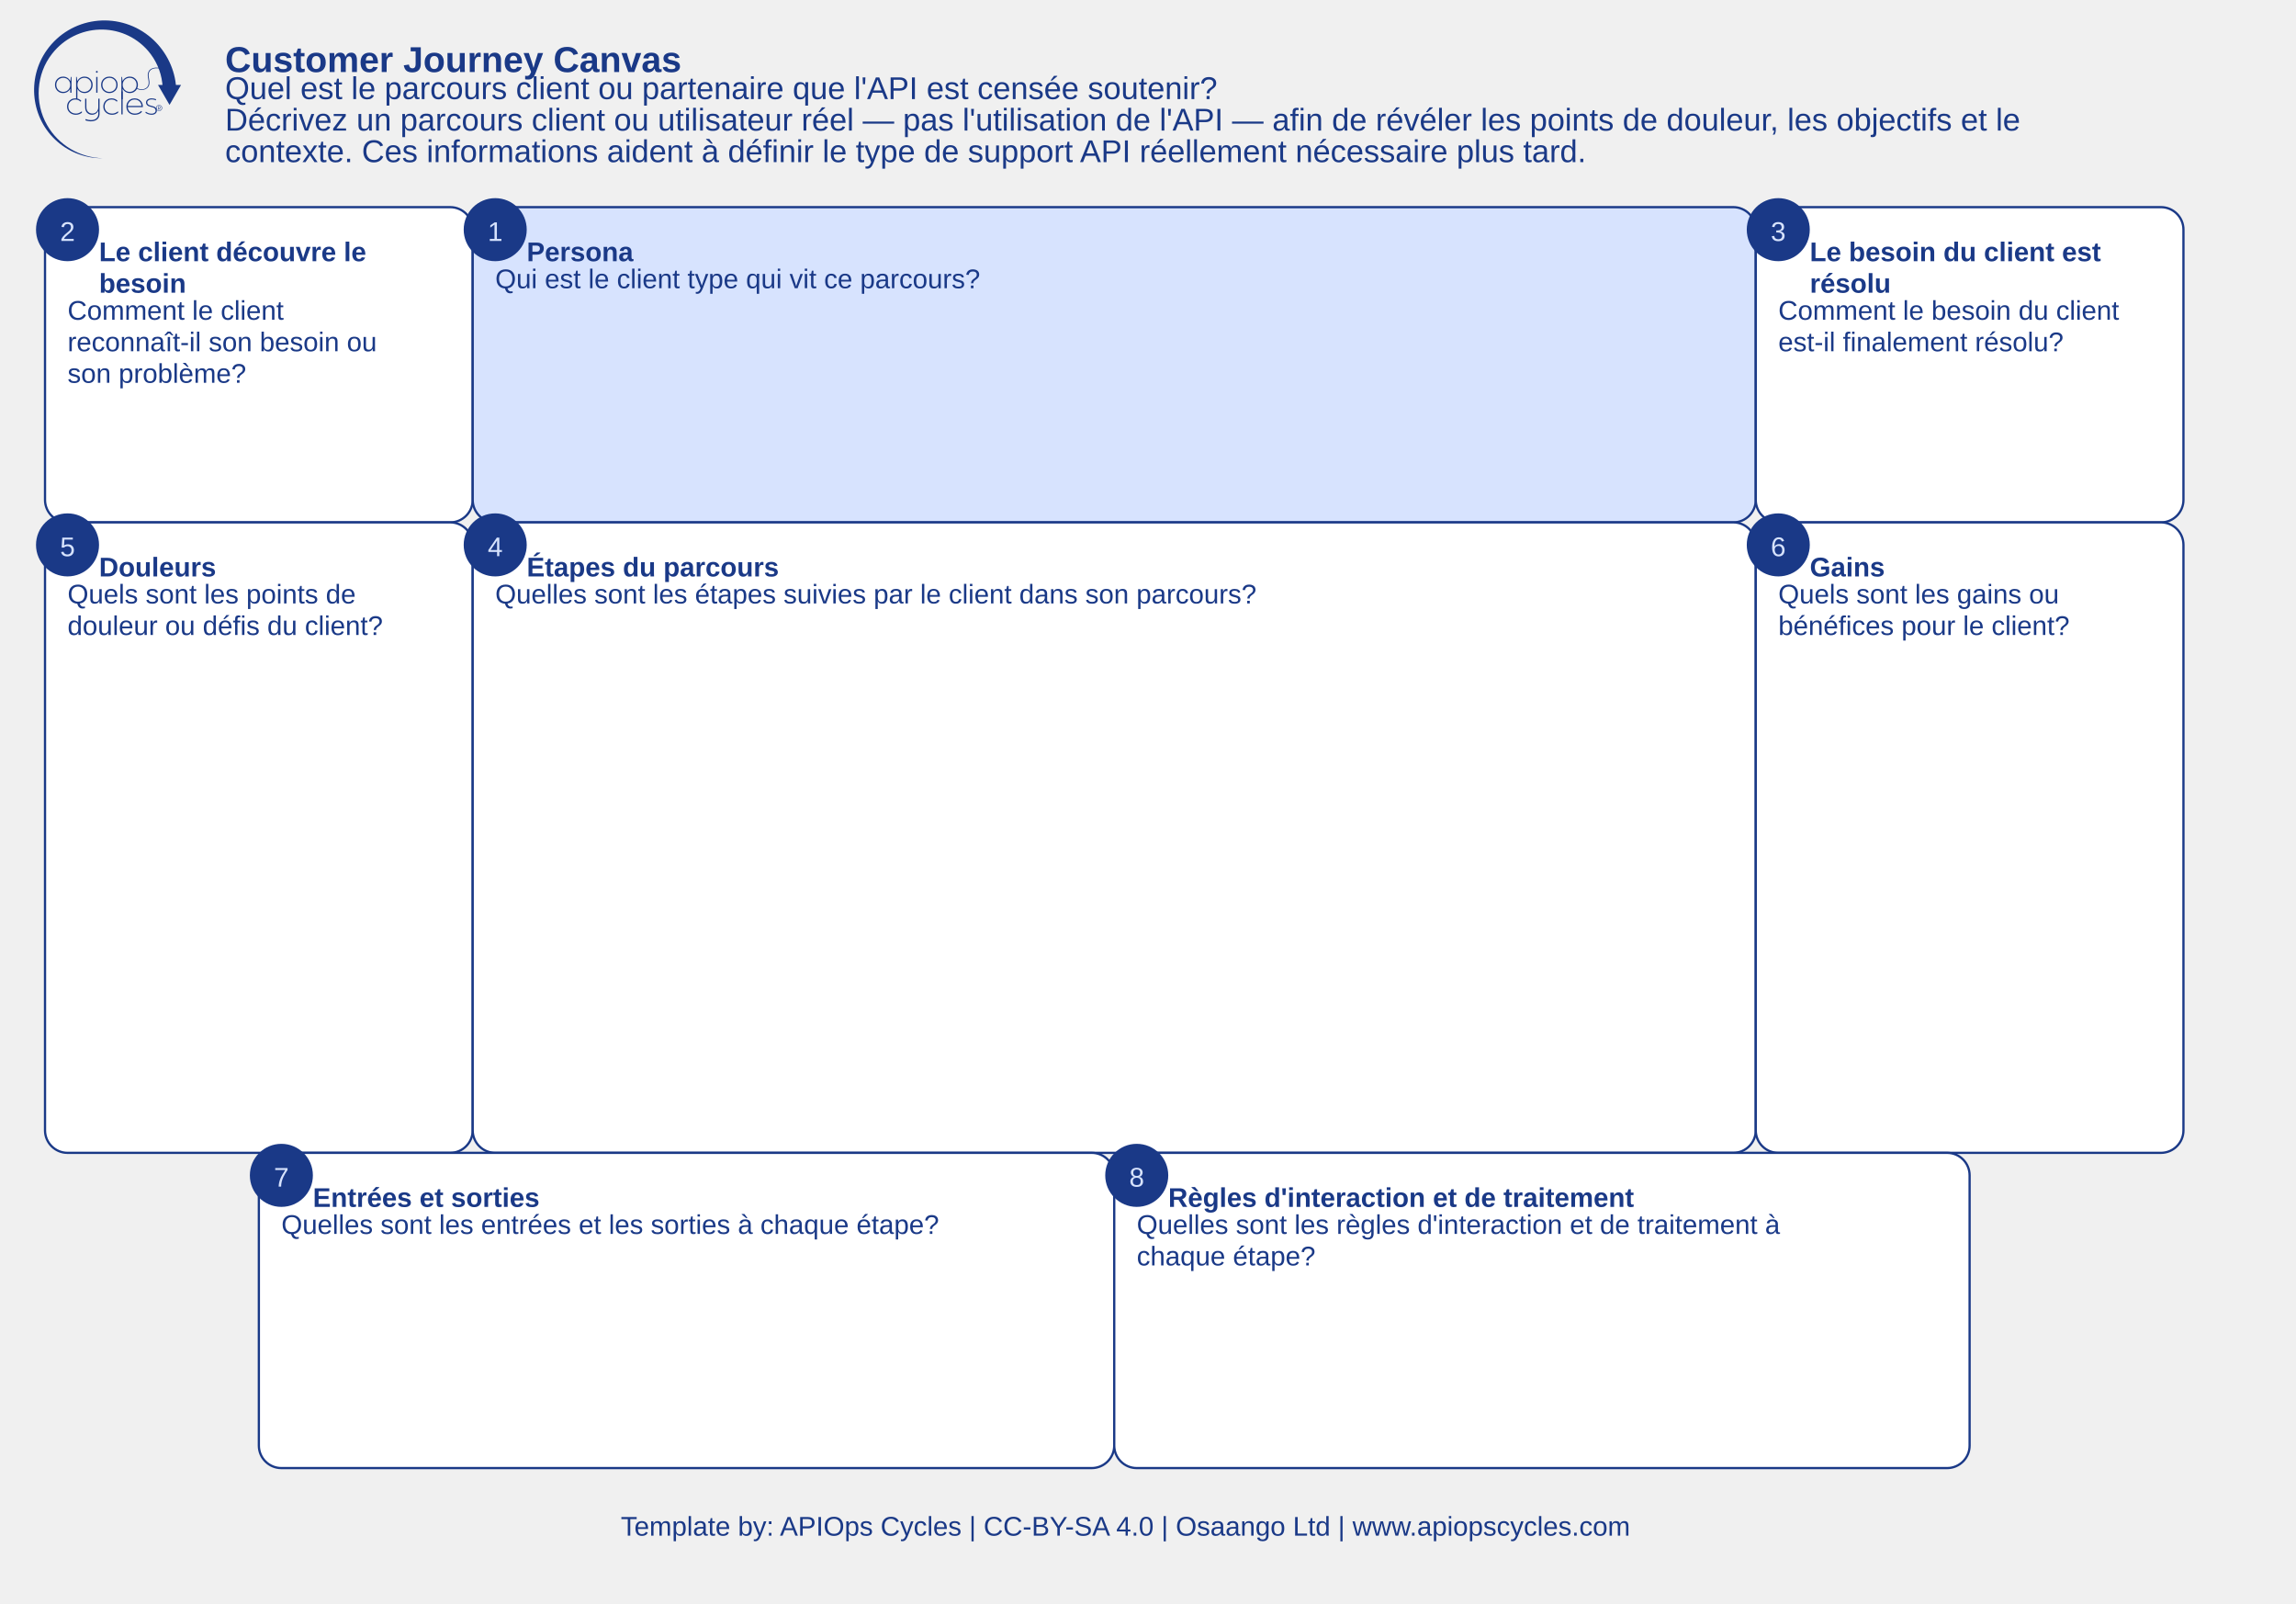
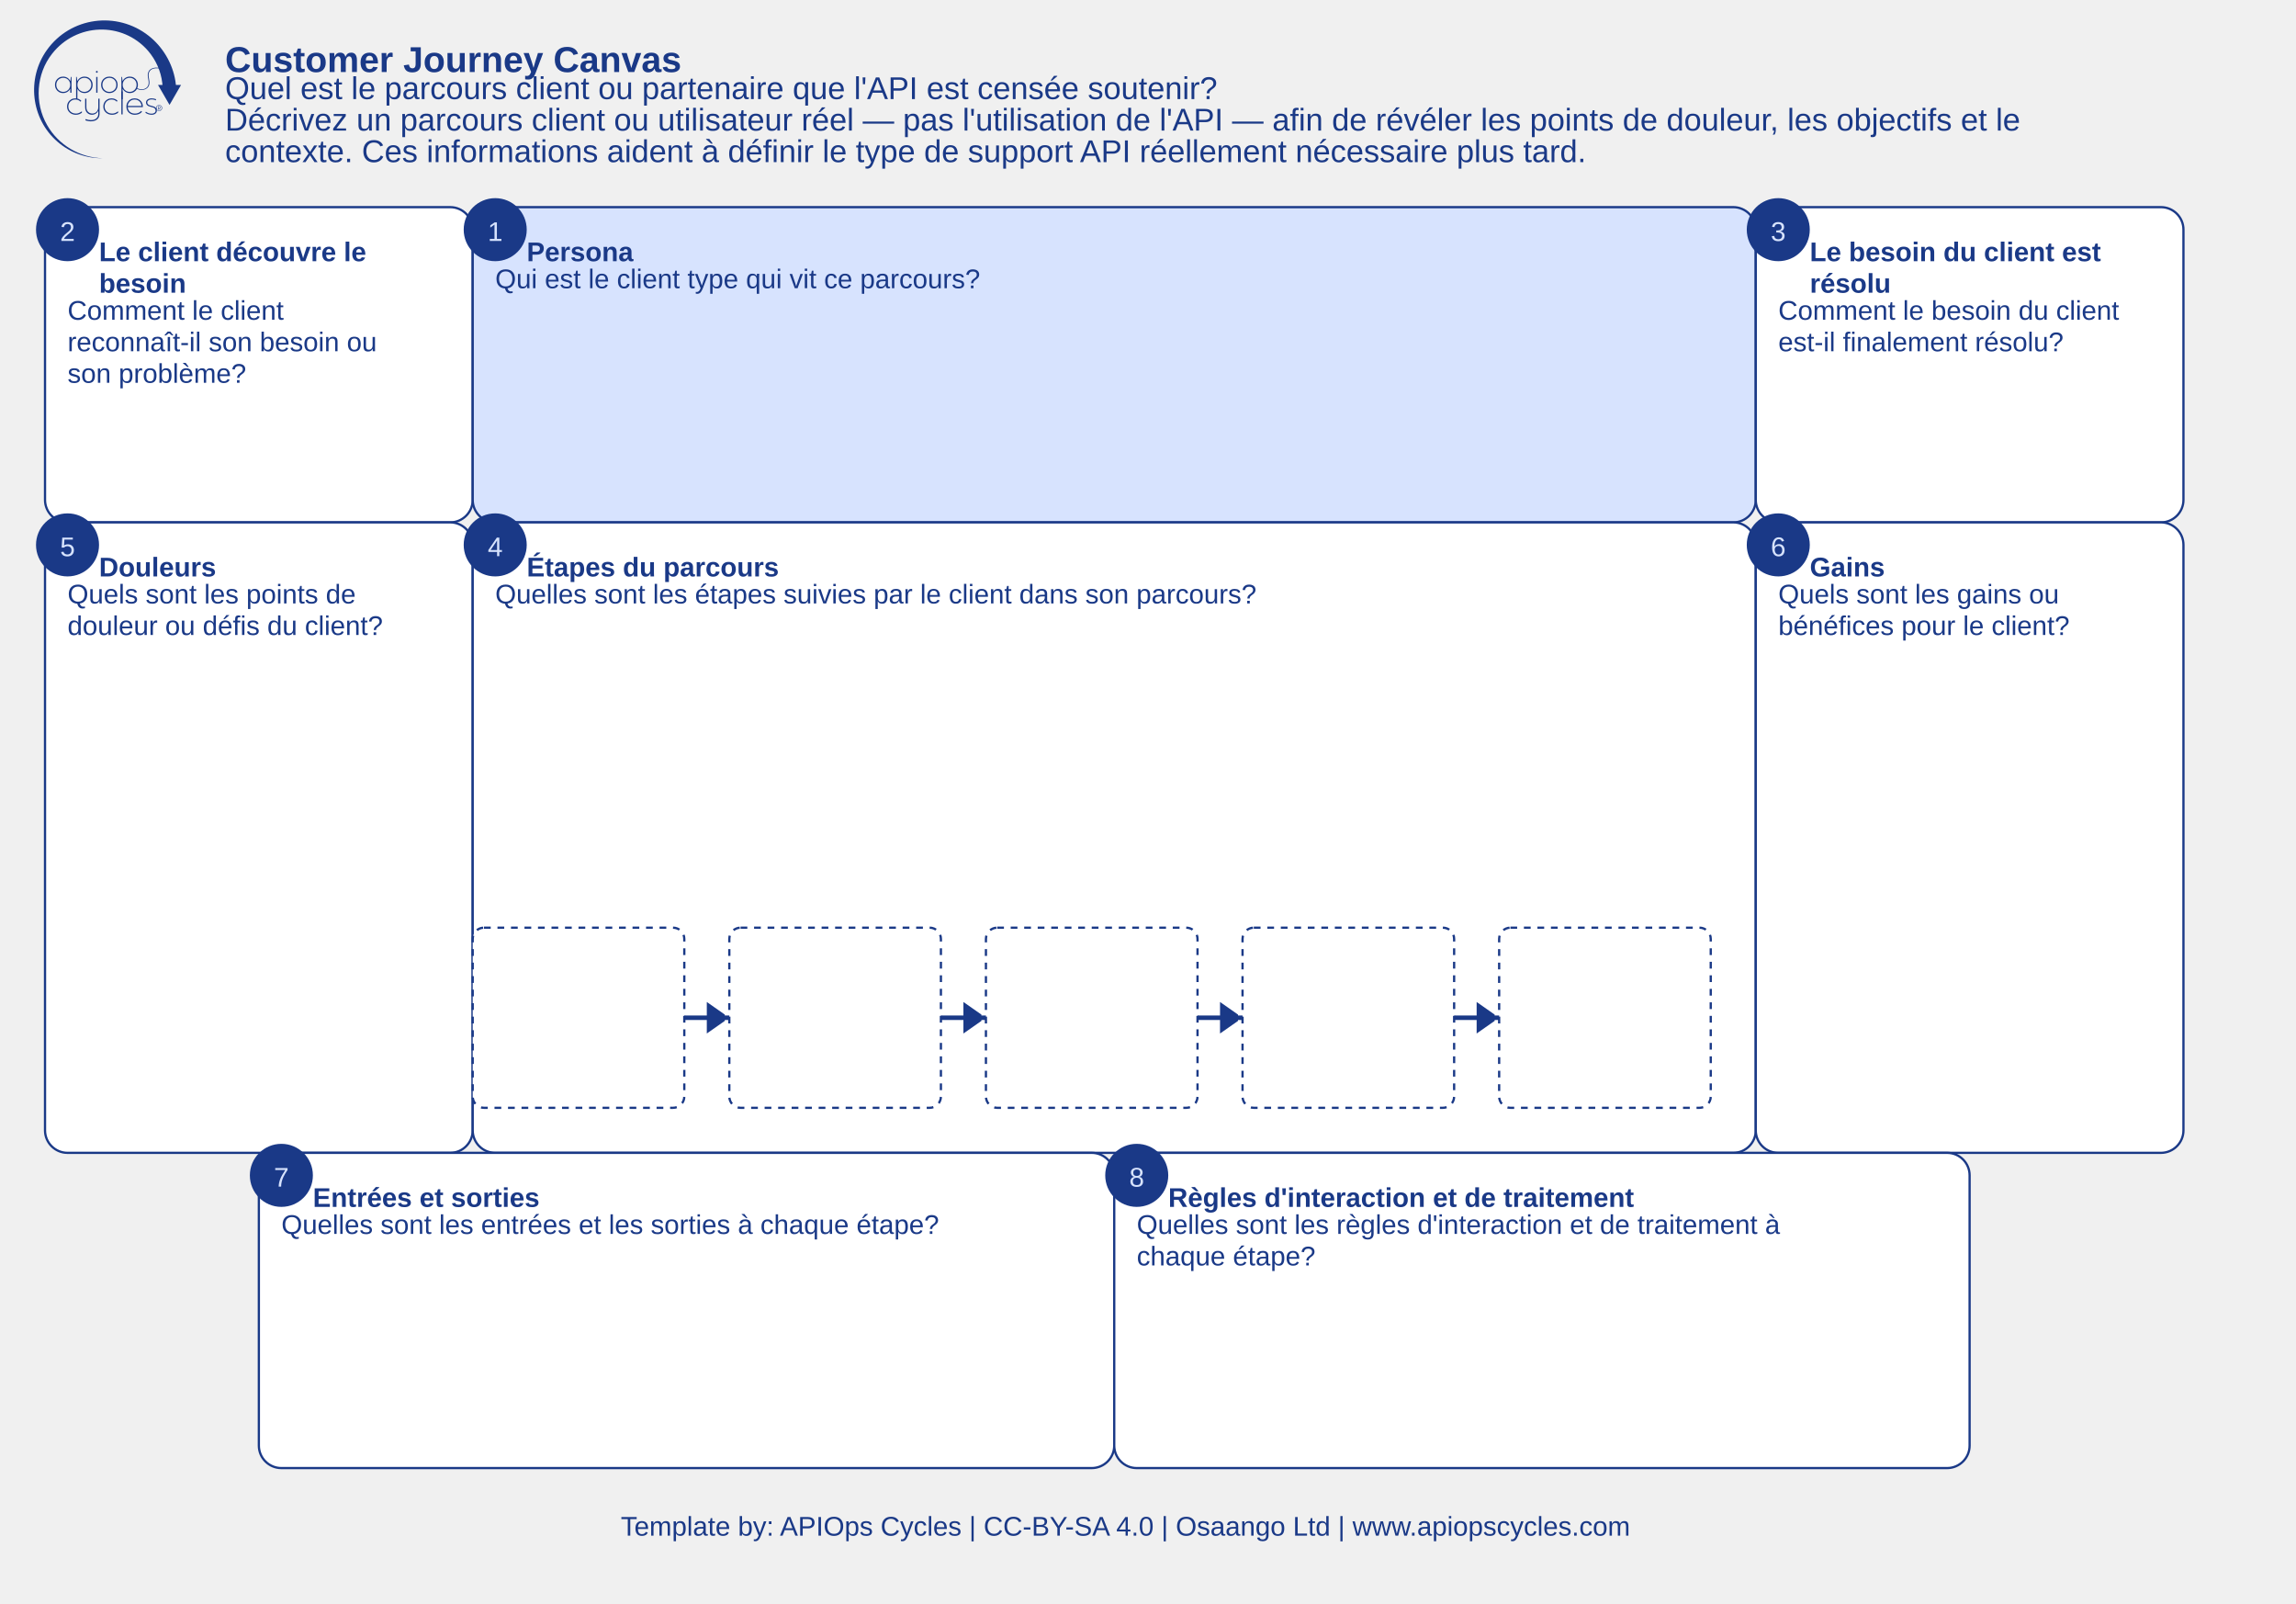
<svg xmlns="http://www.w3.org/2000/svg" width="1020" height="712" font-family="Arial, sans-serif" font-size="12" style="background-color: #f8fafc">
  <defs>
    <filter id="shadow">
      <feDropShadow dx="3" dy="3" stdDeviation="2" flood-color="rgba(0, 0, 0, 0.2)" />
    </filter>
  </defs>
  <g transform="translate(10, 5) scale(0.1,0.1)">
    <svg width="756" zoomAndPan="magnify" viewBox="0 0 567 567" height="756" preserveAspectRatio="xMidYMid meet" version="1.0" id="svg47">
      <defs id="defs5">
        <g id="g1" />
        <clipPath id="ecfbc6fc50">
          <path d="M 0.5 0 L 566.5 0 L 566.5 566 L 0.5 566 Z M 0.5 0 " clip-rule="nonzero" id="path1" />
        </clipPath>
        <clipPath id="4ee1efe14e">
          <path d="M 38 30 L 528.191 30 L 528.191 490 L 38 490 Z M 38 30 " clip-rule="nonzero" id="path2" />
        </clipPath>
        <clipPath id="631ef147b9">
          <path d="M 380 187 L 464 187 L 464 283 L 380 283 Z M 380 187 " clip-rule="nonzero" id="path3" />
        </clipPath>
        <clipPath id="dc9e064c61">
          <path d="M 463.609 187.988 L 458.23 287.418 L 379.734 283.168 L 385.113 183.742 Z M 463.609 187.988 " clip-rule="nonzero" id="path4" />
        </clipPath>
        <clipPath id="06f743e2a4">
          <path d="M 379.477 282.957 L 384.855 183.527 L 463.352 187.773 L 457.973 287.203 Z M 379.477 282.957 " clip-rule="nonzero" id="path5" />
        </clipPath>
      </defs>
      <g clip-path="url(#4ee1efe14e)" id="g8" style="fill:#1a3987;fill-opacity:1">
        <path fill="#ffffff" d="M 116.617 434.637 C 158.09 470.828 212.988 490.789 267.996 489.473 C 191.457 488.059 119.762 445.711 81.969 379.109 C 39.125 305.152 45.559 208.793 98.371 141.828 C 178.516 39.051 332.074 32.734 418.133 131.543 C 443.988 161.492 460.848 199.008 465.605 238.27 C 465.902 240.664 466.145 243.062 466.34 245.465 L 451.488 245.465 L 489.855 311.918 L 528.223 245.465 L 511.156 245.465 C 510.668 240.906 510.059 236.363 509.301 231.844 C 499.641 173.074 467.293 118.582 420.492 81.809 C 314.559 -1.688 159.801 18.852 81.219 129.086 C 13.043 224.371 27.914 357.969 116.617 434.637 " fill-opacity="1" fill-rule="nonzero" id="path8" style="fill:#1a3987;fill-opacity:1" />
      </g>
      <g fill="#ffffff" fill-opacity="1" id="g11" style="fill:#1a3987;fill-opacity:1">
        <g transform="translate(143.5886, 343.5815)" id="g10" style="fill:#1a3987;fill-opacity:1">
          <g id="g9" style="fill:#1a3987;fill-opacity:1">
            <path d="M 34.234 1.172 C 28.742 1.172 23.773 0.016 19.328 -2.297 C 14.879 -4.617 11.363 -7.844 8.781 -11.969 C 6.195 -16.094 4.906 -20.832 4.906 -26.188 C 4.906 -31.551 6.129 -36.273 8.578 -40.359 C 11.035 -44.453 14.32 -47.66 18.438 -49.984 C 22.562 -52.305 27.176 -53.469 32.281 -53.469 C 36.207 -53.469 39.938 -52.781 43.469 -51.406 C 47 -50.031 49.973 -47.938 52.391 -45.125 L 49.547 -42.391 C 47.516 -44.672 45.039 -46.43 42.125 -47.672 C 39.219 -48.922 35.938 -49.547 32.281 -49.547 C 28.031 -49.547 24.141 -48.562 20.609 -46.594 C 17.078 -44.633 14.281 -41.906 12.219 -38.406 C 10.156 -34.906 9.125 -30.832 9.125 -26.188 C 9.125 -21.613 10.234 -17.562 12.453 -14.031 C 14.68 -10.5 17.691 -7.734 21.484 -5.734 C 25.273 -3.742 29.523 -2.75 34.234 -2.75 C 38.098 -2.75 41.629 -3.453 44.828 -4.859 C 48.035 -6.266 51.176 -8.113 54.25 -10.406 L 54.25 -5.594 C 51.438 -3.438 48.363 -1.77 45.031 -0.594 C 41.695 0.582 38.098 1.172 34.234 1.172 Z M 34.234 1.172 " id="path9" style="fill:#1a3987;fill-opacity:1" />
          </g>
        </g>
      </g>
      <g fill="#ffffff" fill-opacity="1" id="g14" style="fill:#1a3987;fill-opacity:1">
        <g transform="translate(200.9774, 343.5815)" id="g13" style="fill:#1a3987;fill-opacity:1">
          <g id="g12" style="fill:#1a3987;fill-opacity:1">
            <path d="M 26.688 23.156 C 24.988 23.156 23.039 22.988 20.844 22.656 C 18.656 22.332 16.461 21.91 14.266 21.391 C 12.078 20.867 10.102 20.312 8.344 19.719 L 9.422 15.594 C 11.973 16.582 14.848 17.398 18.047 18.047 C 21.254 18.703 24.164 19.031 26.781 19.031 C 31.289 19.031 35.41 18.312 39.141 16.875 C 42.867 15.438 45.859 13.113 48.109 9.906 C 50.367 6.707 51.5 2.52 51.5 -2.656 L 51.5 -11.281 L 51.016 -11.281 C 49.055 -7.488 46.273 -4.461 42.672 -2.203 C 39.078 0.047 35.086 1.172 30.703 1.172 C 26.191 1.172 22.203 0.16 18.734 -1.859 C 15.273 -3.891 12.562 -6.77 10.594 -10.5 C 8.633 -14.227 7.656 -18.645 7.656 -23.75 L 7.656 -52.391 L 11.875 -52.391 L 11.875 -23.844 C 11.875 -19.52 12.723 -15.789 14.422 -12.656 C 16.117 -9.52 18.473 -7.098 21.484 -5.391 C 24.492 -3.691 27.895 -2.844 31.688 -2.844 C 35.352 -2.844 38.688 -3.738 41.688 -5.531 C 44.695 -7.332 47.082 -9.801 48.844 -12.938 C 50.613 -16.082 51.5 -19.719 51.5 -23.844 L 51.5 -52.391 L 55.719 -52.391 L 55.719 -2.656 C 55.719 3.301 54.395 8.191 51.75 12.016 C 49.102 15.848 45.586 18.66 41.203 20.453 C 36.816 22.254 31.977 23.156 26.688 23.156 Z M 26.688 23.156 " id="path11" style="fill:#1a3987;fill-opacity:1" />
          </g>
        </g>
      </g>
      <g fill="#ffffff" fill-opacity="1" id="g17" style="fill:#1a3987;fill-opacity:1">
        <g transform="translate(264.3502, 343.5815)" id="g16" style="fill:#1a3987;fill-opacity:1">
          <g id="g15" style="fill:#1a3987;fill-opacity:1">
            <path d="M 34.234 1.172 C 28.742 1.172 23.773 0.016 19.328 -2.297 C 14.879 -4.617 11.363 -7.844 8.781 -11.969 C 6.195 -16.094 4.906 -20.832 4.906 -26.188 C 4.906 -31.551 6.129 -36.273 8.578 -40.359 C 11.035 -44.453 14.32 -47.66 18.438 -49.984 C 22.562 -52.305 27.176 -53.469 32.281 -53.469 C 36.207 -53.469 39.938 -52.781 43.469 -51.406 C 47 -50.031 49.973 -47.938 52.391 -45.125 L 49.547 -42.391 C 47.516 -44.672 45.039 -46.43 42.125 -47.672 C 39.219 -48.922 35.938 -49.547 32.281 -49.547 C 28.031 -49.547 24.141 -48.562 20.609 -46.594 C 17.078 -44.633 14.281 -41.906 12.219 -38.406 C 10.156 -34.906 9.125 -30.832 9.125 -26.188 C 9.125 -21.613 10.234 -17.562 12.453 -14.031 C 14.68 -10.5 17.691 -7.734 21.484 -5.734 C 25.273 -3.742 29.523 -2.75 34.234 -2.75 C 38.098 -2.75 41.629 -3.453 44.828 -4.859 C 48.035 -6.266 51.176 -8.113 54.25 -10.406 L 54.25 -5.594 C 51.438 -3.438 48.363 -1.77 45.031 -0.594 C 41.695 0.582 38.098 1.172 34.234 1.172 Z M 34.234 1.172 " id="path14" style="fill:#1a3987;fill-opacity:1" />
          </g>
        </g>
      </g>
      <g fill="#ffffff" fill-opacity="1" id="g20" style="fill:#1a3987;fill-opacity:1">
        <g transform="translate(321.739, 343.5815)" id="g19" style="fill:#1a3987;fill-opacity:1">
          <g id="g18" style="fill:#1a3987;fill-opacity:1">
            <path d="M 7.656 0 L 7.656 -76.422 L 11.875 -76.422 L 11.875 0 Z M 7.656 0 " id="path17" style="fill:#1a3987;fill-opacity:1" />
          </g>
        </g>
      </g>
      <g fill="#ffffff" fill-opacity="1" id="g23" style="fill:#1a3987;fill-opacity:1">
        <g transform="translate(341.261, 343.5815)" id="g22" style="fill:#1a3987;fill-opacity:1">
          <g id="g21" style="fill:#1a3987;fill-opacity:1">
            <path d="M 33.266 1.172 C 27.566 1.172 22.594 0.016 18.344 -2.297 C 14.094 -4.617 10.789 -7.844 8.438 -11.969 C 6.082 -16.094 4.906 -20.832 4.906 -26.188 C 4.906 -31.551 6.129 -36.273 8.578 -40.359 C 11.035 -44.453 14.32 -47.66 18.438 -49.984 C 22.562 -52.305 27.176 -53.469 32.281 -53.469 C 37.383 -53.469 42.008 -52.305 46.156 -49.984 C 50.312 -47.66 53.598 -44.453 56.016 -40.359 C 58.441 -36.273 59.656 -31.551 59.656 -26.188 L 59.656 -24.328 L 9.219 -24.328 C 9.477 -20.078 10.641 -16.316 12.703 -13.047 C 14.766 -9.773 17.547 -7.238 21.047 -5.438 C 24.547 -3.645 28.617 -2.75 33.266 -2.75 C 37.316 -2.75 41.172 -3.5 44.828 -5 C 48.492 -6.508 51.602 -8.766 54.156 -11.766 L 56.906 -8.531 C 53.895 -5.133 50.328 -2.664 46.203 -1.125 C 42.086 0.406 37.773 1.172 33.266 1.172 Z M 9.219 -28.156 L 55.328 -28.156 C 55.066 -32.406 53.875 -36.133 51.75 -39.344 C 49.625 -42.551 46.875 -45.051 43.5 -46.844 C 40.133 -48.645 36.395 -49.547 32.281 -49.547 C 28.219 -49.547 24.504 -48.645 21.141 -46.844 C 17.773 -45.051 15.031 -42.551 12.906 -39.344 C 10.781 -36.133 9.551 -32.406 9.219 -28.156 Z M 9.219 -28.156 " id="path20" style="fill:#1a3987;fill-opacity:1" />
          </g>
        </g>
      </g>
      <g fill="#ffffff" fill-opacity="1" id="g26" style="fill:#1a3987;fill-opacity:1">
        <g transform="translate(405.8111, 343.5815)" id="g25" style="fill:#1a3987;fill-opacity:1">
          <g id="g24" style="fill:#1a3987;fill-opacity:1">
            <path d="M 24.328 1.172 C 20.211 1.172 16.367 0.52 12.797 -0.781 C 9.234 -2.094 6.145 -3.695 3.531 -5.594 L 5.203 -9.031 C 7.492 -7.195 10.27 -5.641 13.531 -4.359 C 16.801 -3.086 20.336 -2.453 24.141 -2.453 C 28.316 -2.453 31.613 -3.383 34.031 -5.25 C 36.457 -7.113 37.672 -9.516 37.672 -12.453 C 37.672 -15.535 36.656 -18.07 34.625 -20.062 C 32.602 -22.062 28.711 -23.648 22.953 -24.828 C 16.68 -26.129 12.234 -28.07 9.609 -30.656 C 6.992 -33.238 5.688 -36.426 5.688 -40.219 C 5.688 -42.645 6.453 -44.852 7.984 -46.844 C 9.523 -48.844 11.672 -50.445 14.422 -51.656 C 17.172 -52.863 20.375 -53.469 24.031 -53.469 C 27.102 -53.469 29.832 -53.207 32.219 -52.688 C 34.613 -52.164 36.859 -51.508 38.953 -50.719 L 38.953 -46.797 C 36.984 -47.648 34.77 -48.367 32.312 -48.953 C 29.863 -49.547 27.07 -49.844 23.938 -49.844 C 19.75 -49.844 16.363 -48.895 13.781 -47 C 11.195 -45.102 9.906 -42.844 9.906 -40.219 C 9.906 -38.457 10.312 -36.836 11.125 -35.359 C 11.945 -33.891 13.406 -32.582 15.5 -31.438 C 17.594 -30.301 20.602 -29.305 24.531 -28.453 C 30.938 -27.078 35.43 -25.098 38.016 -22.516 C 40.598 -19.93 41.891 -16.613 41.891 -12.562 C 41.891 -8.633 40.301 -5.363 37.125 -2.75 C 33.957 -0.133 29.691 1.172 24.328 1.172 Z M 24.328 1.172 " id="path23" style="fill:#1a3987;fill-opacity:1" />
          </g>
        </g>
      </g>
      <g fill="#ffffff" fill-opacity="1" id="g29" style="fill:#1a3987;fill-opacity:1">
        <g transform="translate(103.1736,271.3029)" id="g28" style="fill:#1a3987;fill-opacity:1">
          <g id="g27" style="fill:#1a3987;fill-opacity:1">
            <path d="m 31.969,1.188 c -4.98,0 -9.508,-1.164 -13.578,-3.484 -4.062,-2.332 -7.293,-5.566 -9.688,-9.703 -2.398,-4.133 -3.594,-8.891 -3.594,-14.266 0,-5.375 1.195,-10.109 3.594,-14.203 2.395,-4.102 5.625,-7.316 9.688,-9.641 4.07,-2.332 8.598,-3.5 13.578,-3.5 5.188,0 9.875,1.262 14.062,3.781 4.195,2.523 7.414,5.98 9.656,10.375 h 0.578 L 57.844,-52.531 h 2.266 V 0 H 55.875 V -12.297 H 55.281 C 52.988,-8.098 49.789,-4.801 45.688,-2.406 41.594,-0.008 37.02,1.188 31.969,1.188 Z M 32.562,-2.75 c 4.332,0 8.25,-1 11.75,-3 3.508,-2 6.297,-4.77 8.359,-8.312 2.07,-3.539 3.109,-7.609 3.109,-12.203 0,-4.656 -1.039,-8.738 -3.109,-12.25 -2.062,-3.508 -4.852,-6.242 -8.359,-8.203 -3.5,-1.969 -7.418,-2.953 -11.75,-2.953 -4.262,0 -8.148,0.984 -11.656,2.953 -3.512,1.961 -6.32,4.695 -8.422,8.203 -2.094,3.512 -3.141,7.594 -3.141,12.25 0,4.594 1.031,8.664 3.094,12.203 2.07,3.543 4.879,6.312 8.422,8.312 3.539,2 7.441,3 11.703,3 z m 0,0" id="path26" style="fill:#1a3987;fill-opacity:1" />
          </g>
        </g>
      </g>
      <g fill="#ffffff" fill-opacity="1" id="g32" style="fill:#1a3987;fill-opacity:1">
        <g transform="translate(170.9521,271.3029)" id="g31" style="fill:#1a3987;fill-opacity:1">
          <g id="g30" style="fill:#1a3987;fill-opacity:1">
            <path d="M 7.672,21.734 V -52.531 H 9.938 l 1.578,13.078 H 12 c 2.289,-4.395 5.535,-7.852 9.734,-10.375 4.195,-2.52 8.891,-3.781 14.078,-3.781 4.977,0 9.5,1.168 13.562,3.5 4.07,2.324 7.305,5.539 9.703,9.641 2.395,4.094 3.594,8.828 3.594,14.203 0,5.375 -1.199,10.133 -3.594,14.266 C 56.68,-7.863 53.445,-4.629 49.375,-2.297 45.312,0.023 40.789,1.188 35.812,1.188 30.82,1.188 26.258,-0.008 22.125,-2.406 18,-4.801 14.789,-8.066 12.5,-12.203 h -0.594 v 33.938 z M 35.219,-2.75 c 4.258,0 8.145,-1 11.656,-3 3.508,-2 6.297,-4.77 8.359,-8.312 2.07,-3.539 3.109,-7.609 3.109,-12.203 0,-4.656 -1.039,-8.738 -3.109,-12.25 -2.062,-3.508 -4.852,-6.242 -8.359,-8.203 -3.512,-1.969 -7.398,-2.953 -11.656,-2.953 -4.262,0 -8.164,0.984 -11.703,2.953 -3.543,1.961 -6.352,4.695 -8.422,8.203 -2.062,3.512 -3.094,7.594 -3.094,12.25 0,4.594 1.031,8.664 3.094,12.203 2.07,3.543 4.879,6.312 8.422,8.312 3.539,2 7.441,3 11.703,3 z m 0,0" id="path29" style="fill:#1a3987;fill-opacity:1" />
          </g>
        </g>
      </g>
      <g fill="#ffffff" fill-opacity="1" id="g35" style="fill:#1a3987;fill-opacity:1">
        <g transform="translate(238.2387, 271.3029)" id="g34" style="fill:#1a3987;fill-opacity:1">
          <g id="g33" style="fill:#1a3987;fill-opacity:1">
            <path d="M 9.438 -66.406 C 8.594 -66.406 7.859 -66.711 7.234 -67.328 C 6.609 -67.953 6.297 -68.691 6.297 -69.547 C 6.297 -70.398 6.609 -71.117 7.234 -71.703 C 7.859 -72.297 8.594 -72.594 9.438 -72.594 C 10.289 -72.594 11.016 -72.297 11.609 -71.703 C 12.203 -71.117 12.5 -70.398 12.5 -69.547 C 12.5 -68.691 12.203 -67.953 11.609 -67.328 C 11.016 -66.711 10.289 -66.406 9.438 -66.406 Z M 7.281 0 L 7.281 -52.531 L 11.609 -52.531 L 11.609 0 Z M 7.281 0 " id="path32" style="fill:#1a3987;fill-opacity:1" />
          </g>
        </g>
      </g>
      <g fill="#ffffff" fill-opacity="1" id="g38" style="fill:#1a3987;fill-opacity:1">
        <g transform="translate(257.0278,271.3029)" id="g37" style="fill:#1a3987;fill-opacity:1">
          <g id="g36" style="fill:#1a3987;fill-opacity:1">
            <path d="m 32.359,1.188 c -5.117,0 -9.742,-1.164 -13.875,-3.484 -4.125,-2.332 -7.418,-5.566 -9.875,-9.703 -2.461,-4.133 -3.688,-8.891 -3.688,-14.266 0,-5.375 1.227,-10.109 3.688,-14.203 2.457,-4.102 5.75,-7.316 9.875,-9.641 4.133,-2.332 8.758,-3.5 13.875,-3.5 5.113,0 9.738,1.168 13.875,3.5 4.133,2.324 7.43,5.539 9.891,9.641 2.457,4.094 3.688,8.828 3.688,14.203 0,5.375 -1.23,10.133 -3.688,14.266 -2.461,4.137 -5.758,7.371 -9.891,9.703 -4.137,2.32 -8.762,3.484 -13.875,3.484 z m 0,-3.938 c 4.332,0 8.254,-1 11.766,-3 3.508,-2 6.297,-4.77 8.359,-8.312 2.062,-3.539 3.094,-7.609 3.094,-12.203 0,-4.656 -1.031,-8.738 -3.094,-12.25 -2.062,-3.508 -4.852,-6.242 -8.359,-8.203 -3.512,-1.969 -7.434,-2.953 -11.766,-2.953 -4.262,0 -8.164,0.984 -11.703,2.953 -3.543,1.961 -6.344,4.695 -8.406,8.203 -2.062,3.512 -3.094,7.594 -3.094,12.25 0,4.594 1.031,8.664 3.094,12.203 2.062,3.543 4.863,6.312 8.406,8.312 3.539,2 7.441,3 11.703,3 z m 0,0" id="path35" style="fill:#1a3987;fill-opacity:1" />
          </g>
        </g>
      </g>
      <g fill="#ffffff" fill-opacity="1" id="g41" style="fill:#1a3987;fill-opacity:1">
        <g transform="translate(321.7568,271.3029)" id="g40" style="fill:#1a3987;fill-opacity:1">
          <g id="g39" style="fill:#1a3987;fill-opacity:1">
            <path d="M 7.672,21.734 V -52.531 H 9.938 l 1.578,13.078 H 12 c 2.289,-4.395 5.535,-7.852 9.734,-10.375 4.195,-2.52 8.891,-3.781 14.078,-3.781 4.977,0 9.5,1.168 13.562,3.5 4.07,2.324 7.305,5.539 9.703,9.641 2.395,4.094 3.594,8.828 3.594,14.203 0,5.375 -1.199,10.133 -3.594,14.266 C 56.68,-7.863 53.445,-4.629 49.375,-2.297 45.312,0.023 40.789,1.188 35.812,1.188 30.82,1.188 26.258,-0.008 22.125,-2.406 18,-4.801 14.789,-8.066 12.5,-12.203 h -0.594 v 33.938 z M 35.219,-2.75 c 4.258,0 8.145,-1 11.656,-3 3.508,-2 6.297,-4.77 8.359,-8.312 2.07,-3.539 3.109,-7.609 3.109,-12.203 0,-4.656 -1.039,-8.738 -3.109,-12.25 -2.062,-3.508 -4.852,-6.242 -8.359,-8.203 -3.512,-1.969 -7.398,-2.953 -11.656,-2.953 -4.262,0 -8.164,0.984 -11.703,2.953 -3.543,1.961 -6.352,4.695 -8.422,8.203 -2.062,3.512 -3.094,7.594 -3.094,12.25 0,4.594 1.031,8.664 3.094,12.203 2.07,3.543 4.879,6.312 8.422,8.312 3.539,2 7.441,3 11.703,3 z m 0,0" id="path38" style="fill:#1a3987;fill-opacity:1" />
          </g>
        </g>
      </g>
      <g fill="#ffffff" fill-opacity="1" id="g44" style="fill:#1a3987;fill-opacity:1">
        <g transform="translate(443.0016, 344.7426)" id="g43" style="fill:#1a3987;fill-opacity:1">
          <g id="g42" style="fill:#1a3987;fill-opacity:1">
            <path d="M 12.016 -12.578 C 10.18 -12.578 8.504 -13.008 6.984 -13.875 C 5.461 -14.75 4.242 -15.93 3.328 -17.422 C 2.41 -18.91 1.953 -20.602 1.953 -22.5 C 1.953 -24.426 2.41 -26.133 3.328 -27.625 C 4.242 -29.113 5.461 -30.289 6.984 -31.156 C 8.504 -32.031 10.18 -32.469 12.016 -32.469 C 13.879 -32.469 15.586 -32.031 17.141 -31.156 C 18.691 -30.289 19.926 -29.113 20.844 -27.625 C 21.758 -26.133 22.219 -24.426 22.219 -22.5 C 22.219 -20.602 21.758 -18.91 20.844 -17.422 C 19.926 -15.93 18.691 -14.75 17.141 -13.875 C 15.586 -13.008 13.879 -12.578 12.016 -12.578 Z M 12.016 -13.922 C 13.691 -13.922 15.172 -14.285 16.453 -15.016 C 17.742 -15.742 18.766 -16.754 19.516 -18.047 C 20.266 -19.336 20.641 -20.82 20.641 -22.5 C 20.641 -24.207 20.266 -25.703 19.516 -26.984 C 18.766 -28.273 17.742 -29.285 16.453 -30.016 C 15.172 -30.742 13.691 -31.109 12.016 -31.109 C 10.398 -31.109 8.957 -30.742 7.688 -30.016 C 6.414 -29.285 5.414 -28.273 4.688 -26.984 C 3.957 -25.703 3.594 -24.207 3.594 -22.5 C 3.594 -20.82 3.957 -19.336 4.688 -18.047 C 5.414 -16.754 6.414 -15.742 7.688 -15.016 C 8.957 -14.285 10.398 -13.922 12.016 -13.922 Z M 8.578 -16.859 L 8.578 -28.312 L 11.547 -28.312 C 13.285 -28.312 14.539 -27.879 15.312 -27.016 C 16.094 -26.148 16.484 -25.109 16.484 -23.891 C 16.484 -23.086 16.281 -22.352 15.875 -21.688 C 15.477 -21.02 14.875 -20.516 14.062 -20.172 L 16.484 -16.859 L 14.672 -16.859 L 12.578 -19.75 L 10.109 -19.75 L 10.109 -16.859 Z M 10.109 -20.906 L 11.453 -20.906 C 12.766 -20.906 13.664 -21.188 14.156 -21.75 C 14.656 -22.312 14.906 -23.023 14.906 -23.891 C 14.906 -24.797 14.656 -25.551 14.156 -26.156 C 13.664 -26.758 12.766 -27.062 11.453 -27.062 L 10.109 -27.062 Z M 10.109 -20.906 " id="path41" style="fill:#1a3987;fill-opacity:1" />
          </g>
        </g>
      </g>
      <g clip-path="url(#631ef147b9)" id="g47" transform="matrix(0.9917124,0,0,0.7826673,3.840058,40.77719)" style="fill:#1a3987;fill-opacity:1">
        <g clip-path="url(#dc9e064c61)" id="g46" style="fill:#1a3987;fill-opacity:1">
          <g clip-path="url(#06f743e2a4)" id="g45" style="fill:#1a3987;fill-opacity:1">
            <path fill="#ffffff" d="m 380.312,275.602 c -0.469,0.598 -0.363,1.461 0.23,1.93 5.379,4.219 12.348,6.117 19.121,5.199 6.773,-0.918 12.988,-4.594 17.051,-10.094 4.625,-6.254 6.59,-14.914 5.836,-25.734 -0.27,-3.887 -0.832,-7.789 -1.375,-11.559 -0.668,-4.652 -1.359,-9.465 -1.492,-14.203 -0.188,-6.918 0.91,-16.555 7.211,-23.152 3.93,-4.113 9.719,-6.754 16.297,-7.43 5.484,-0.566 11.523,0.164 18.465,2.23 0.727,0.215 1.492,-0.199 1.707,-0.926 0.031,-0.105 0.051,-0.211 0.059,-0.32 0.031,-0.617 -0.359,-1.203 -0.98,-1.387 -7.297,-2.172 -13.684,-2.934 -19.531,-2.332 -7.23,0.746 -13.621,3.68 -18,8.266 -6.957,7.281 -8.176,17.684 -7.973,25.129 0.133,4.895 0.84,9.785 1.52,14.516 0.535,3.723 1.09,7.57 1.352,11.359 0.707,10.148 -1.078,18.195 -5.301,23.91 -3.57,4.832 -9.258,8.199 -15.211,9.004 -5.953,0.805 -12.328,-0.93 -17.055,-4.637 -0.598,-0.469 -1.461,-0.367 -1.93,0.23 z m 0,0" fill-opacity="1" fill-rule="nonzero" id="path44" style="fill:#1a3987;fill-opacity:1" />
          </g>
        </g>
      </g>
    </svg>
  </g>
  <text x="100" y="32" text-anchor="start" font-family="Arial, sans-serif" font-size="16" fill="#1a3987" font-weight="bold">
    <tspan>Customer Journey Canvas</tspan>
  </text>
  <text x="100" y="44" text-anchor="start" font-family="Arial, sans-serif" font-size="14" fill="#1a3987">
    <tspan>Quel est le parcours client ou partenaire que l'API est censée soutenir?</tspan>
  </text>
  <text x="100" y="58" text-anchor="start" font-family="Arial, sans-serif" font-size="14" fill="#1a3987">
    <tspan>Décrivez un parcours client ou utilisateur réel — pas l'utilisation de l'API — afin de révéler les points de douleur, les objectifs et le</tspan>
    <tspan x="100" dy="14">contexte. Ces informations aident à définir le type de support API réellement nécessaire plus tard.</tspan>
  </text>
+   <defs>
+     <marker id="journey-arrowhead" markerWidth="4" markerHeight="7" refX="5" refY="3.5" orient="auto">
+       <polygon points="0 0, 5 3.5, 0 7" fill="#1a3987" />
+     </marker>
+   </defs>
  <rect x="20" y="92" width="190" height="140" fill="#ffffff" stroke="#1a3987" rx="10" ry="10" />
  <circle cx="30" cy="102" r="14" fill="#1a3987" />
  <text x="30" y="107" text-anchor="middle" font-family="Arial, sans-serif" font-size="12" fill="#d7e3fe">2</text>
  <text x="44" y="116" text-anchor="start" font-family="Arial, sans-serif" font-size="12" fill="#1a3987" font-weight="bold">
    <tspan>Le client découvre le</tspan>
    <tspan x="44" dy="14">besoin</tspan>
  </text>
  <text x="30" y="142" text-anchor="start" font-family="Arial, sans-serif" font-size="12" fill="#1a3987">
    <tspan>Comment le client</tspan>
    <tspan x="30" dy="14">reconnaît-il son besoin ou</tspan>
    <tspan x="30" dy="14">son problème?</tspan>
  </text>
  <rect x="210" y="92" width="570" height="140" fill="#d7e3fe" stroke="#1a3987" rx="10" ry="10" />
  <circle cx="220" cy="102" r="14" fill="#1a3987" />
  <text x="220" y="107" text-anchor="middle" font-family="Arial, sans-serif" font-size="12" fill="#d7e3fe">1</text>
  <text x="234" y="116" text-anchor="start" font-family="Arial, sans-serif" font-size="12" fill="#1a3987" font-weight="bold">
    <tspan>Persona</tspan>
  </text>
  <text x="220" y="128" text-anchor="start" font-family="Arial, sans-serif" font-size="12" fill="#1a3987">
    <tspan>Qui est le client type qui vit ce parcours?</tspan>
  </text>
  <rect x="20" y="232" width="190" height="280" fill="#ffffff" stroke="#1a3987" rx="10" ry="10" />
  <circle cx="30" cy="242" r="14" fill="#1a3987" />
  <text x="30" y="247" text-anchor="middle" font-family="Arial, sans-serif" font-size="12" fill="#d7e3fe">5</text>
  <text x="44" y="256" text-anchor="start" font-family="Arial, sans-serif" font-size="12" fill="#1a3987" font-weight="bold">
    <tspan>Douleurs</tspan>
  </text>
  <text x="30" y="268" text-anchor="start" font-family="Arial, sans-serif" font-size="12" fill="#1a3987">
    <tspan>Quels sont les points de</tspan>
    <tspan x="30" dy="14">douleur ou défis du client?</tspan>
  </text>
  <rect x="210" y="232" width="570" height="280" fill="#ffffff" stroke="#1a3987" rx="10" ry="10" />
+   <g class="cc-journey-steps">
+     <rect x="210" y="412" width="94" height="80" fill="#fff" stroke="#1a3987" stroke-width="1" stroke-dasharray="3" rx="5" ry="5" />
+     <rect x="324" y="412" width="94" height="80" fill="#fff" stroke="#1a3987" stroke-width="1" stroke-dasharray="3" rx="5" ry="5" />
+     <rect x="438" y="412" width="94" height="80" fill="#fff" stroke="#1a3987" stroke-width="1" stroke-dasharray="3" rx="5" ry="5" />
+     <rect x="552" y="412" width="94" height="80" fill="#fff" stroke="#1a3987" stroke-width="1" stroke-dasharray="3" rx="5" ry="5" />
+     <rect x="666" y="412" width="94" height="80" fill="#fff" stroke="#1a3987" stroke-width="1" stroke-dasharray="3" rx="5" ry="5" />
+     <line x1="304" y1="452" x2="324" y2="452" stroke="#1a3987" stroke-width="2" marker-end="url(#journey-arrowhead)" />
+     <line x1="418" y1="452" x2="438" y2="452" stroke="#1a3987" stroke-width="2" marker-end="url(#journey-arrowhead)" />
+     <line x1="532" y1="452" x2="552" y2="452" stroke="#1a3987" stroke-width="2" marker-end="url(#journey-arrowhead)" />
+     <line x1="646" y1="452" x2="666" y2="452" stroke="#1a3987" stroke-width="2" marker-end="url(#journey-arrowhead)" />
+   </g>
  <circle cx="220" cy="242" r="14" fill="#1a3987" />
  <text x="220" y="247" text-anchor="middle" font-family="Arial, sans-serif" font-size="12" fill="#d7e3fe">4</text>
  <text x="234" y="256" text-anchor="start" font-family="Arial, sans-serif" font-size="12" fill="#1a3987" font-weight="bold">
    <tspan>Étapes du parcours</tspan>
  </text>
  <text x="220" y="268" text-anchor="start" font-family="Arial, sans-serif" font-size="12" fill="#1a3987">
    <tspan>Quelles sont les étapes suivies par le client dans son parcours?</tspan>
  </text>
  <rect x="780" y="92" width="190" height="140" fill="#ffffff" stroke="#1a3987" rx="10" ry="10" />
  <circle cx="790" cy="102" r="14" fill="#1a3987" />
  <text x="790" y="107" text-anchor="middle" font-family="Arial, sans-serif" font-size="12" fill="#d7e3fe">3</text>
  <text x="804" y="116" text-anchor="start" font-family="Arial, sans-serif" font-size="12" fill="#1a3987" font-weight="bold">
    <tspan>Le besoin du client est</tspan>
    <tspan x="804" dy="14">résolu</tspan>
  </text>
  <text x="790" y="142" text-anchor="start" font-family="Arial, sans-serif" font-size="12" fill="#1a3987">
    <tspan>Comment le besoin du client</tspan>
    <tspan x="790" dy="14">est-il finalement résolu?</tspan>
  </text>
  <rect x="780" y="232" width="190" height="280" fill="#ffffff" stroke="#1a3987" rx="10" ry="10" />
  <circle cx="790" cy="242" r="14" fill="#1a3987" />
  <text x="790" y="247" text-anchor="middle" font-family="Arial, sans-serif" font-size="12" fill="#d7e3fe">6</text>
  <text x="804" y="256" text-anchor="start" font-family="Arial, sans-serif" font-size="12" fill="#1a3987" font-weight="bold">
    <tspan>Gains</tspan>
  </text>
  <text x="790" y="268" text-anchor="start" font-family="Arial, sans-serif" font-size="12" fill="#1a3987">
    <tspan>Quels sont les gains ou</tspan>
    <tspan x="790" dy="14">bénéfices pour le client?</tspan>
  </text>
  <rect x="115" y="512" width="380" height="140" fill="#ffffff" stroke="#1a3987" rx="10" ry="10" />
  <circle cx="125" cy="522" r="14" fill="#1a3987" />
  <text x="125" y="527" text-anchor="middle" font-family="Arial, sans-serif" font-size="12" fill="#d7e3fe">7</text>
  <text x="139" y="536" text-anchor="start" font-family="Arial, sans-serif" font-size="12" fill="#1a3987" font-weight="bold">
    <tspan>Entrées et sorties</tspan>
  </text>
  <text x="125" y="548" text-anchor="start" font-family="Arial, sans-serif" font-size="12" fill="#1a3987">
    <tspan>Quelles sont les entrées et les sorties à chaque étape?</tspan>
  </text>
  <rect x="495" y="512" width="380" height="140" fill="#ffffff" stroke="#1a3987" rx="10" ry="10" />
  <circle cx="505" cy="522" r="14" fill="#1a3987" />
  <text x="505" y="527" text-anchor="middle" font-family="Arial, sans-serif" font-size="12" fill="#d7e3fe">8</text>
  <text x="519" y="536" text-anchor="start" font-family="Arial, sans-serif" font-size="12" fill="#1a3987" font-weight="bold">
    <tspan>Règles d'interaction et de traitement</tspan>
  </text>
  <text x="505" y="548" text-anchor="start" font-family="Arial, sans-serif" font-size="12" fill="#1a3987">
    <tspan>Quelles sont les règles d'interaction et de traitement à</tspan>
    <tspan x="505" dy="14">chaque étape?</tspan>
  </text>
  <text class="footer" x="500" y="682" text-anchor="middle" font-family="Arial, sans-serif" font-size="12" fill="#1a3987">Template by: APIOps Cycles | CC-BY-SA 4.0 | Osaango Ltd | <a href="http://www.apiopscycles.com" target="_blank">www.apiopscycles.com</a>
  </text>
</svg>
